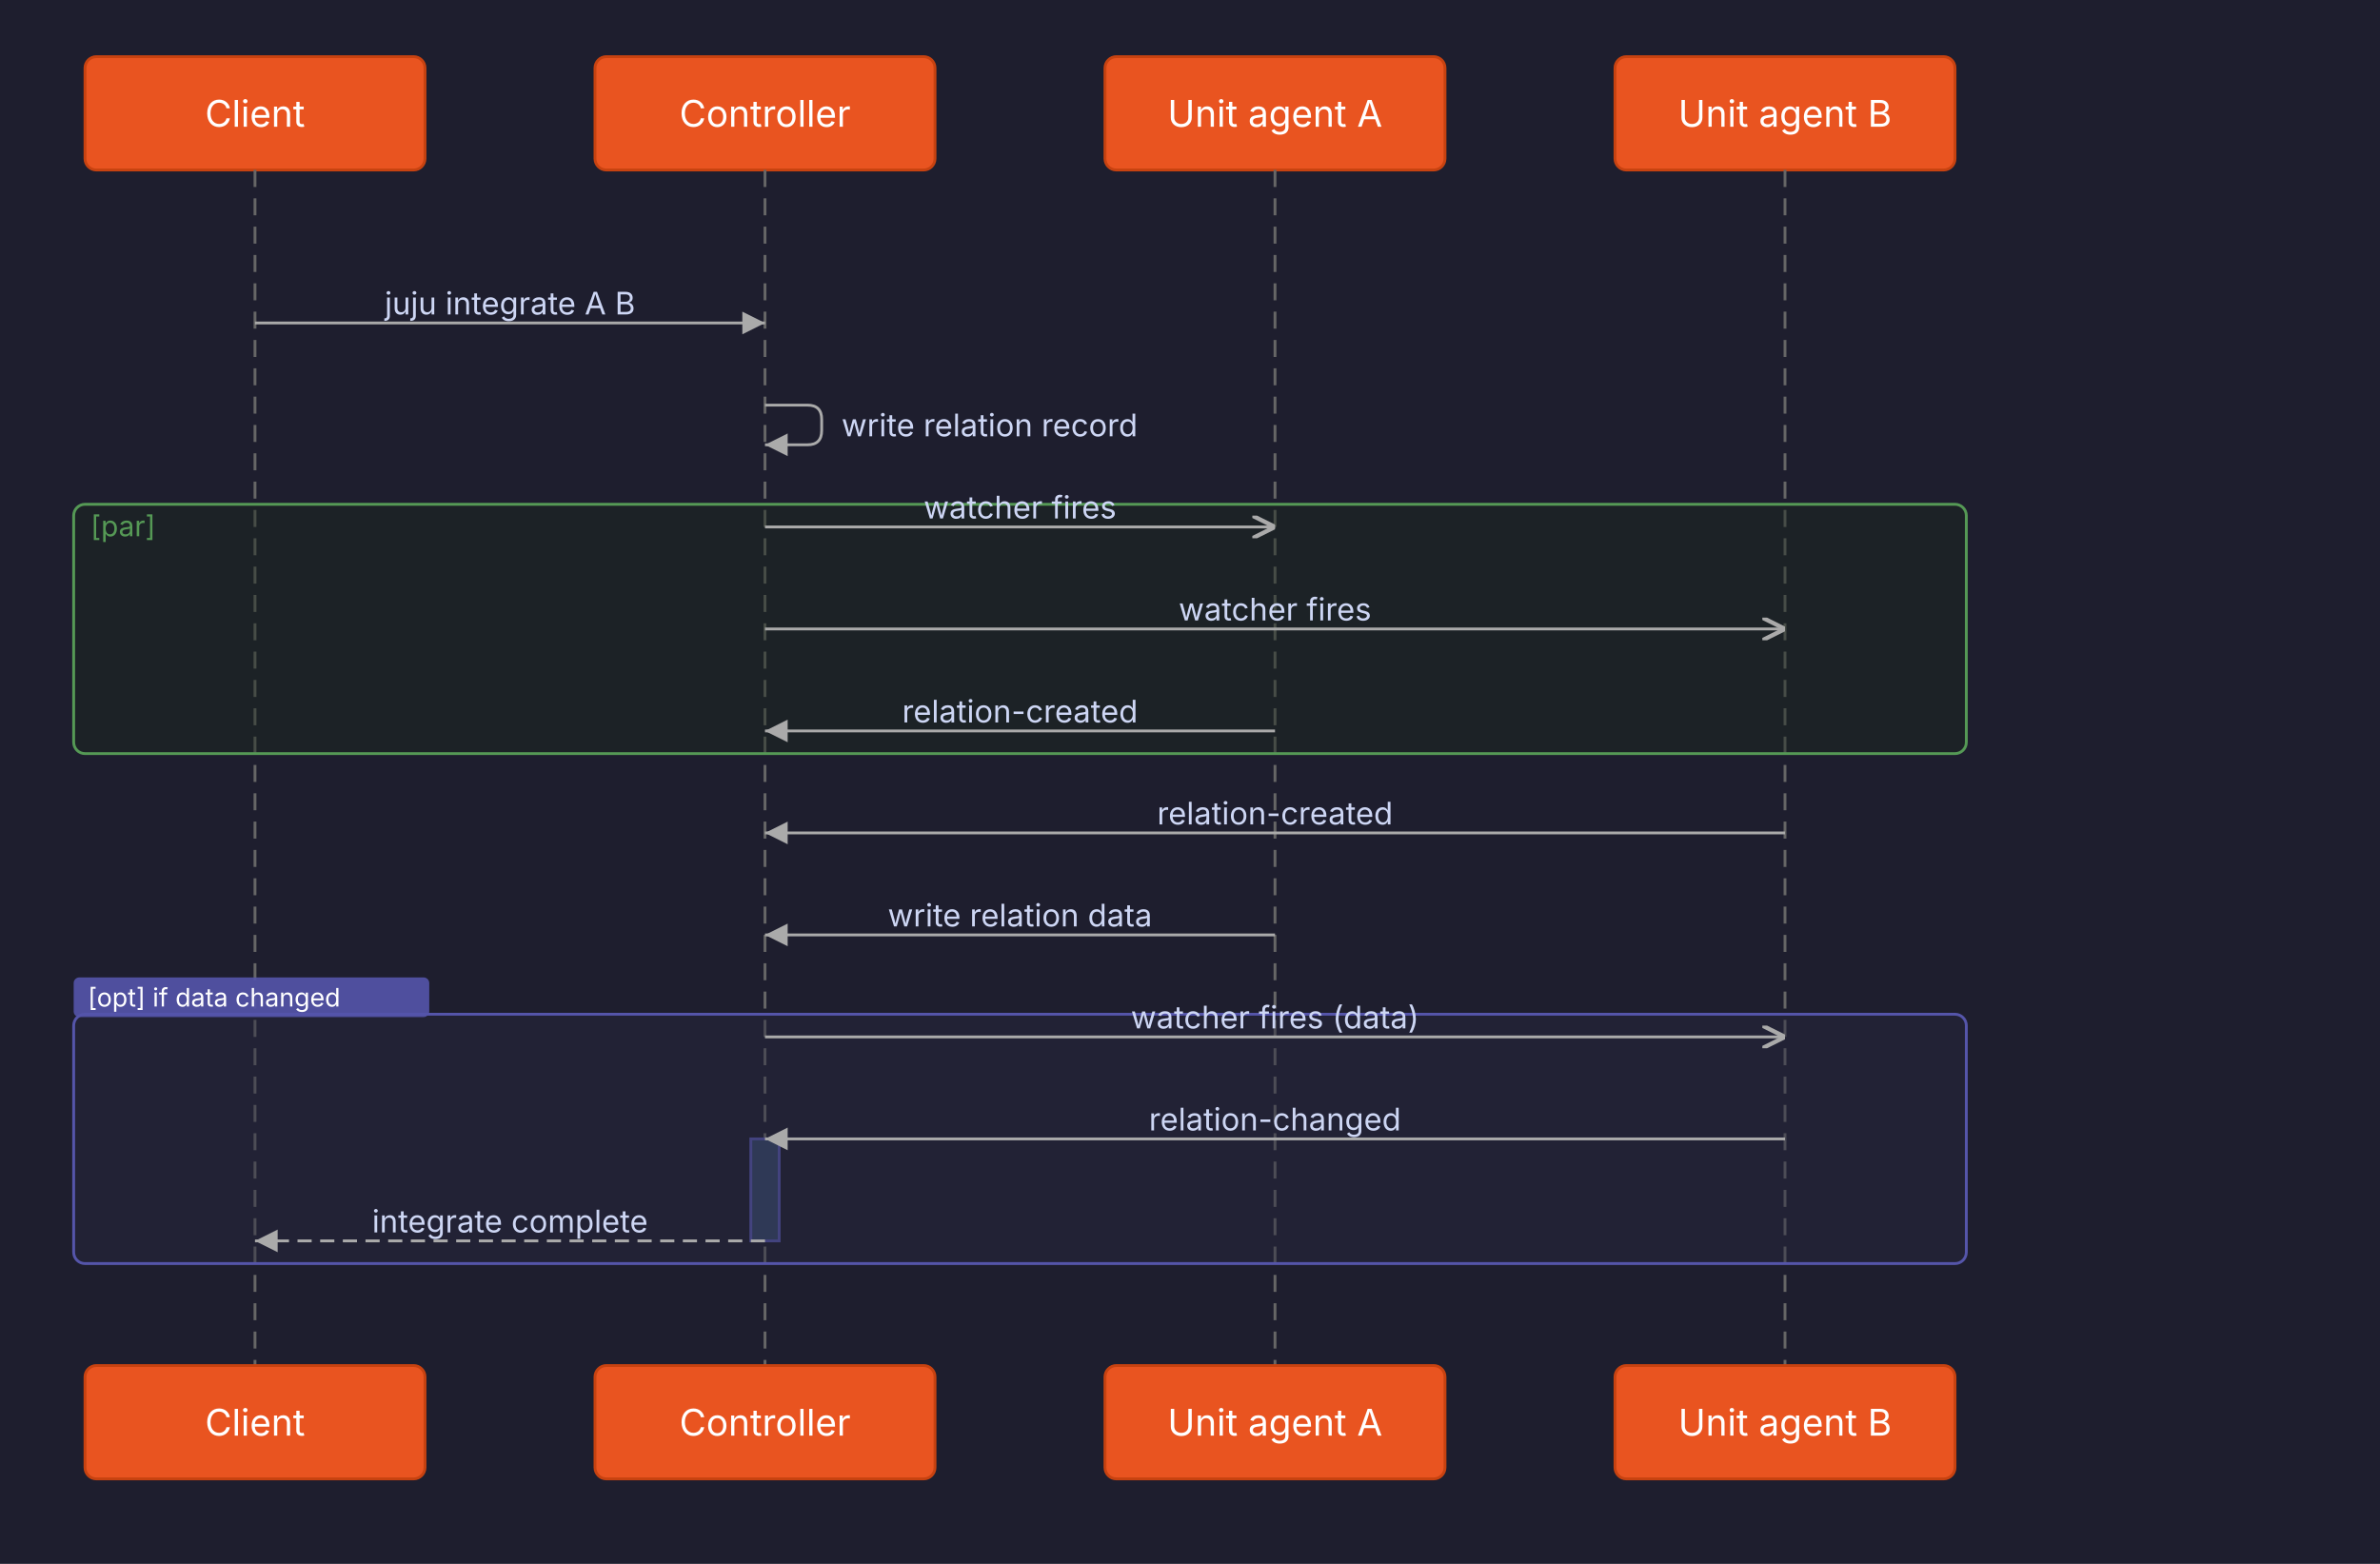
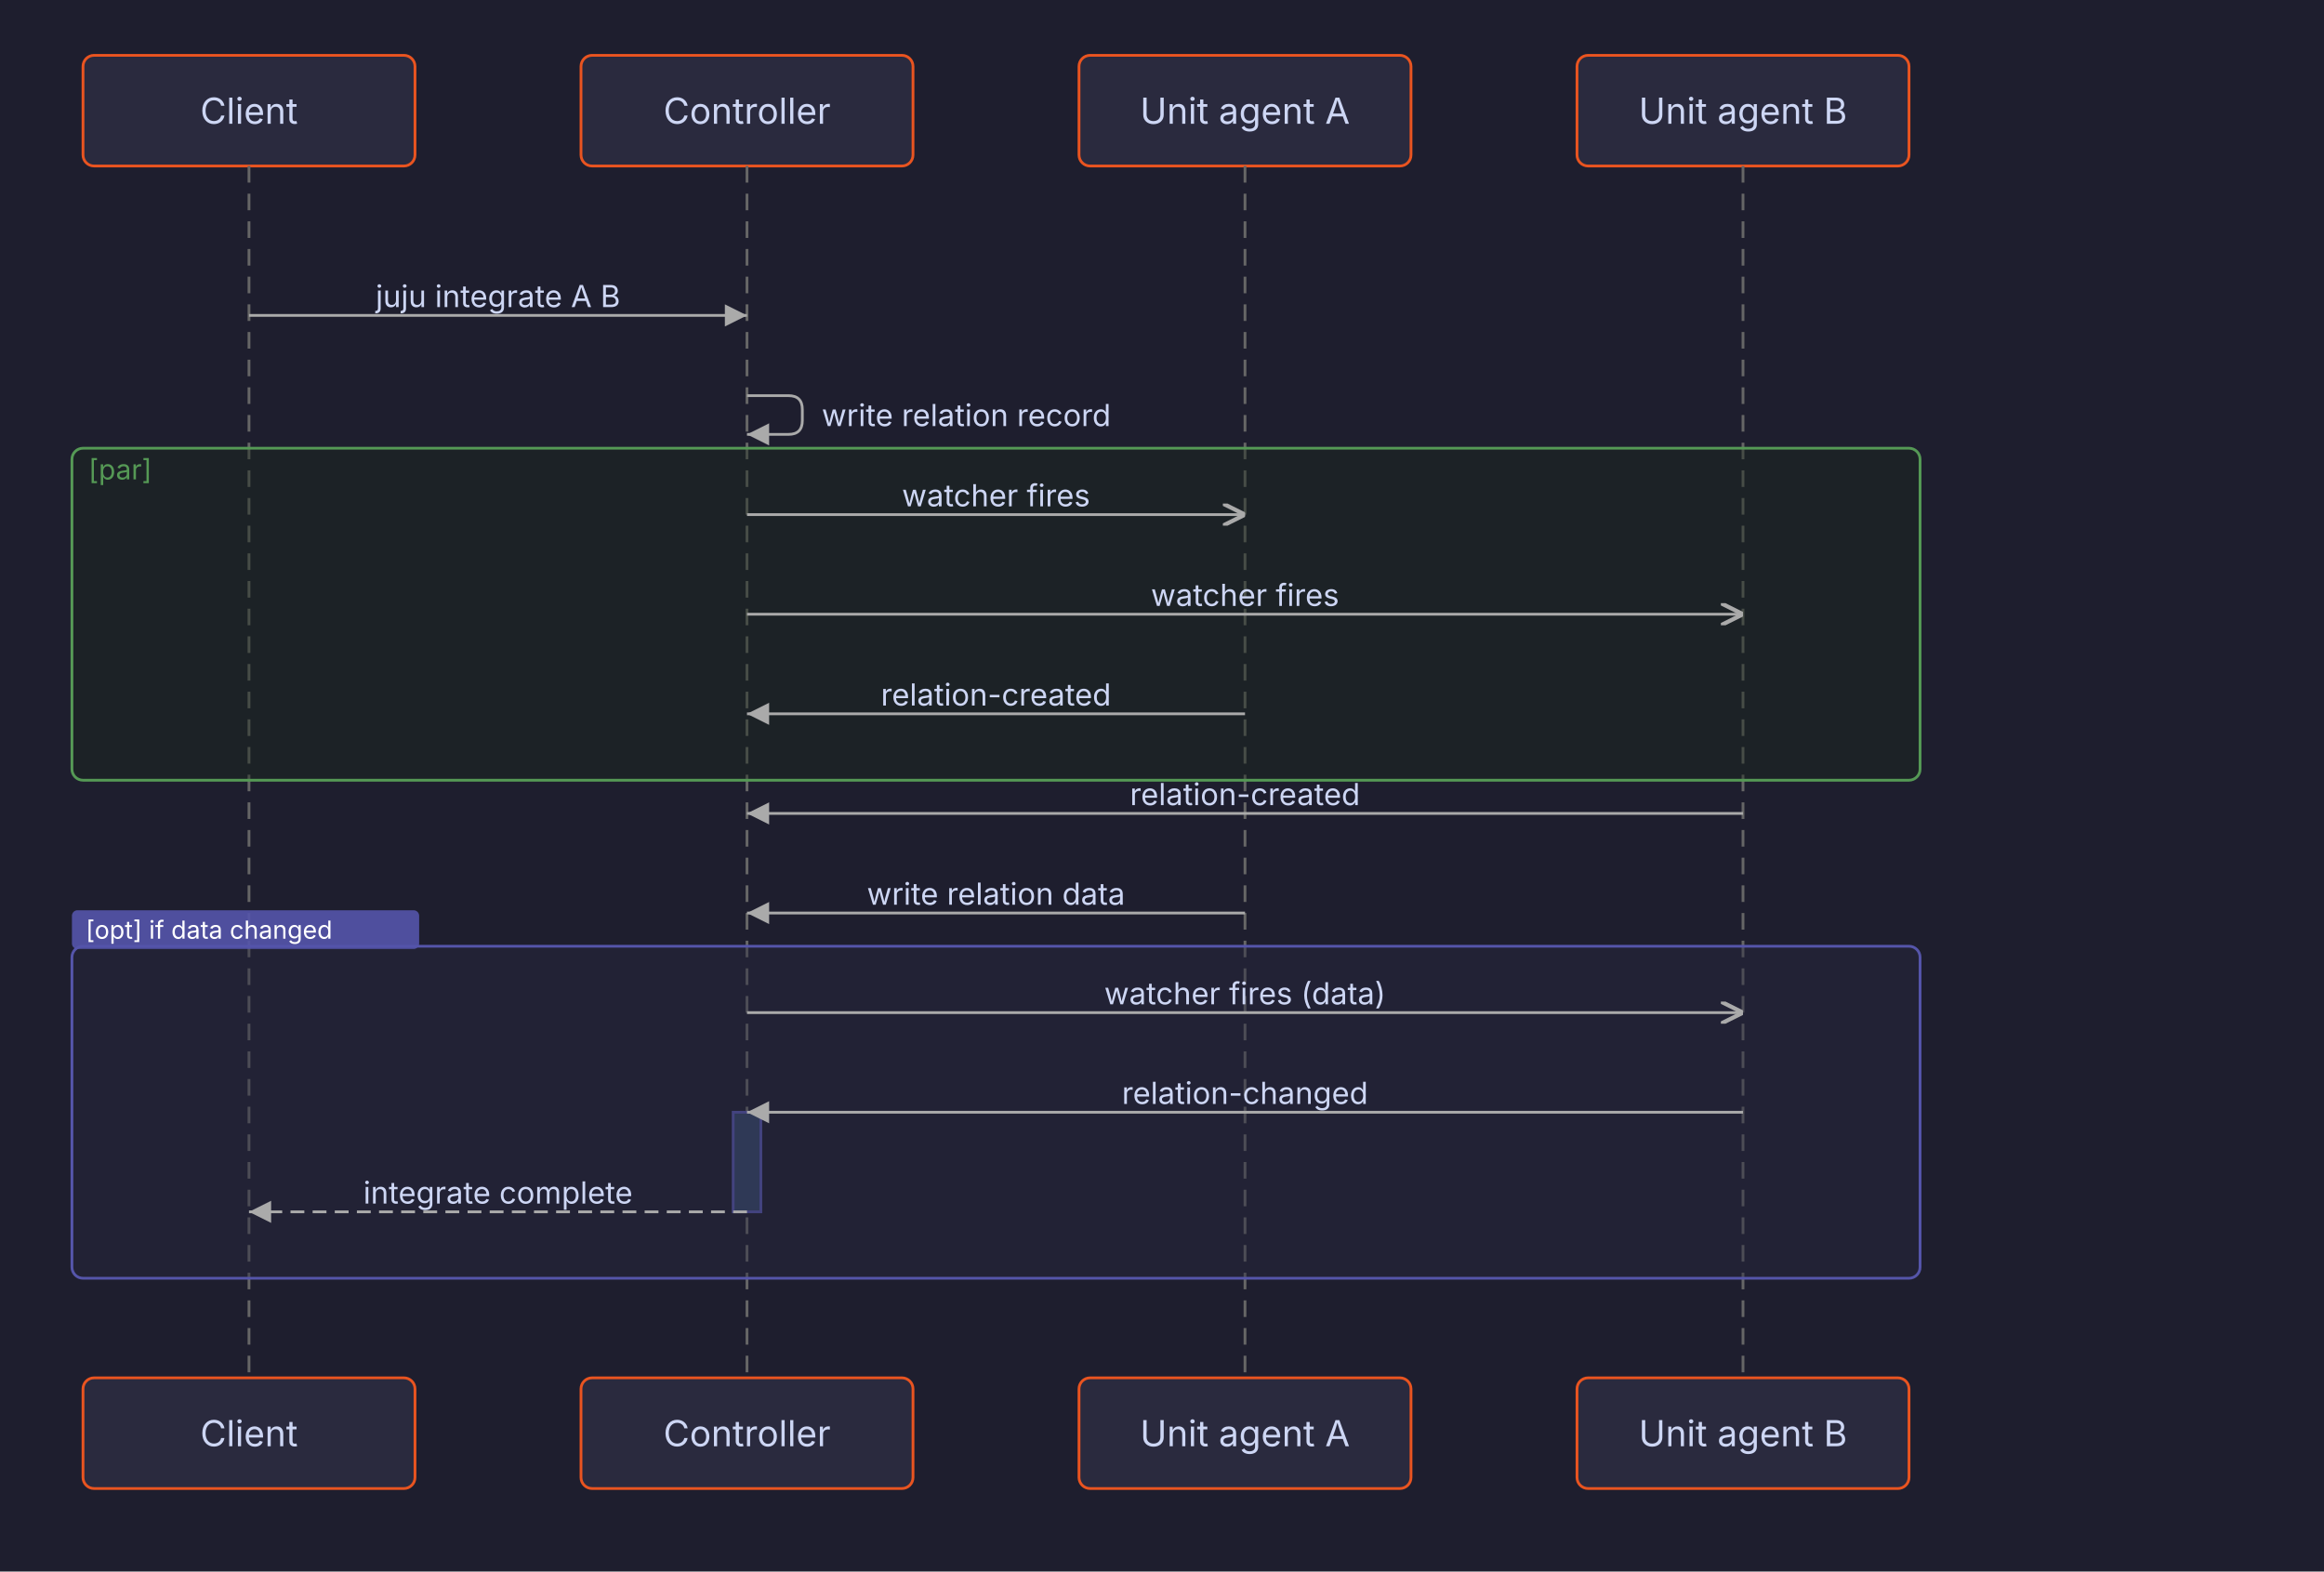
- <svg xmlns="http://www.w3.org/2000/svg" width="840" height="552" viewBox="0 0 840 552">
+ <svg xmlns="http://www.w3.org/2000/svg" width="840" height="568" viewBox="0 0 840 568">
  <defs>
    <marker markerWidth="8" markerHeight="8" viewBox="0 0 8 8" orient="auto" id="seq-arrow" refX="8" refY="4.0">
      <path d="M0,0 L8,4.0 L0,8 Z" fill="#AAAAAA" />
    </marker>
    <marker markerWidth="8" markerHeight="8" viewBox="0 0 8 8" orient="auto" id="seq-arrow-open" refX="8" refY="4.0">
      <path d="M0,0 L8,4.0 L0,8" fill="none" stroke="#AAAAAA" stroke-width="1.5" />
    </marker>
  </defs>
-   <rect x="0" y="0" width="840" height="552" fill="#1E1E2E" />
+   <rect x="0" y="0" width="840" height="568" fill="#1E1E2E" />
  <g>
-     <rect x="30.0" y="20" width="120" height="40" fill="#E95420" stroke="#C74210" stroke-width="1" rx="4" ry="4" />
-     <text x="90.0" y="40.0" font-size="13" font-family="'Ubuntu Sans', Ubuntu, system-ui, -apple-system, sans-serif" fill="#FFFFFF" text-anchor="middle" dominant-baseline="central">Client</text>
-     <rect x="210.0" y="20" width="120" height="40" fill="#E95420" stroke="#C74210" stroke-width="1" rx="4" ry="4" />
-     <text x="270.0" y="40.0" font-size="13" font-family="'Ubuntu Sans', Ubuntu, system-ui, -apple-system, sans-serif" fill="#FFFFFF" text-anchor="middle" dominant-baseline="central">Controller</text>
-     <rect x="390.0" y="20" width="120" height="40" fill="#E95420" stroke="#C74210" stroke-width="1" rx="4" ry="4" />
-     <text x="450.0" y="40.0" font-size="13" font-family="'Ubuntu Sans', Ubuntu, system-ui, -apple-system, sans-serif" fill="#FFFFFF" text-anchor="middle" dominant-baseline="central">Unit agent A</text>
-     <rect x="570.0" y="20" width="120" height="40" fill="#E95420" stroke="#C74210" stroke-width="1" rx="4" ry="4" />
-     <text x="630.0" y="40.0" font-size="13" font-family="'Ubuntu Sans', Ubuntu, system-ui, -apple-system, sans-serif" fill="#FFFFFF" text-anchor="middle" dominant-baseline="central">Unit agent B</text>
-     <path d="M90.0,60 L90.0,482" stroke="#666666" stroke-width="1" stroke-dasharray="6,4" />
-     <path d="M270.0,60 L270.0,482" stroke="#666666" stroke-width="1" stroke-dasharray="6,4" />
-     <path d="M450.0,60 L450.0,482" stroke="#666666" stroke-width="1" stroke-dasharray="6,4" />
-     <path d="M630.0,60 L630.0,482" stroke="#666666" stroke-width="1" stroke-dasharray="6,4" />
+     <rect x="30.0" y="20" width="120" height="40" fill="#2A2A3E" stroke="#E95420" stroke-width="1" rx="4" ry="4" />
+     <text x="90.0" y="40.0" font-size="13" font-family="'Ubuntu Sans', Ubuntu, system-ui, -apple-system, sans-serif" fill="#CDD6F4" text-anchor="middle" dominant-baseline="central">Client</text>
+     <rect x="210.0" y="20" width="120" height="40" fill="#2A2A3E" stroke="#E95420" stroke-width="1" rx="4" ry="4" />
+     <text x="270.0" y="40.0" font-size="13" font-family="'Ubuntu Sans', Ubuntu, system-ui, -apple-system, sans-serif" fill="#CDD6F4" text-anchor="middle" dominant-baseline="central">Controller</text>
+     <rect x="390.0" y="20" width="120" height="40" fill="#2A2A3E" stroke="#E95420" stroke-width="1" rx="4" ry="4" />
+     <text x="450.0" y="40.0" font-size="13" font-family="'Ubuntu Sans', Ubuntu, system-ui, -apple-system, sans-serif" fill="#CDD6F4" text-anchor="middle" dominant-baseline="central">Unit agent A</text>
+     <rect x="570.0" y="20" width="120" height="40" fill="#2A2A3E" stroke="#E95420" stroke-width="1" rx="4" ry="4" />
+     <text x="630.0" y="40.0" font-size="13" font-family="'Ubuntu Sans', Ubuntu, system-ui, -apple-system, sans-serif" fill="#CDD6F4" text-anchor="middle" dominant-baseline="central">Unit agent B</text>
+     <path d="M90.0,60 L90.0,498" stroke="#666666" stroke-width="1" stroke-dasharray="6,4" />
+     <path d="M270.0,60 L270.0,498" stroke="#666666" stroke-width="1" stroke-dasharray="6,4" />
+     <path d="M450.0,60 L450.0,498" stroke="#666666" stroke-width="1" stroke-dasharray="6,4" />
+     <path d="M630.0,60 L630.0,498" stroke="#666666" stroke-width="1" stroke-dasharray="6,4" />
    <g>
      <rect x="265.0" y="402" width="10" height="36" fill="#334466" stroke="#5555AA" stroke-width="1" />
    </g>
    <g>
      <path d="M90.0,114 L270.0,114" stroke="#AAAAAA" stroke-width="1" marker-end="url(#seq-arrow)" />
      <text x="180.0" y="107" font-size="11" font-family="'Ubuntu Sans', Ubuntu, system-ui, -apple-system, sans-serif" fill="#CDD6F4" text-anchor="middle" dominant-baseline="central">juju integrate A B</text>
      <path d="M 270.0,143.0 L 285.0,143.0 Q 290.0,143.0 290.0,148.0 L 290.0,152.0 Q 290.0,157.0 285.0,157.0 L 270.0,157.0" fill="none" stroke="#AAAAAA" stroke-width="1" marker-end="url(#seq-arrow)" />
      <rect x="294.0" y="142" width="132" height="16" fill="#1E1E2E" stroke="none" />
      <text x="297.0" y="150" font-size="11" font-family="'Ubuntu Sans', Ubuntu, system-ui, -apple-system, sans-serif" fill="#CDD6F4" text-anchor="start" dominant-baseline="central">write relation record</text>
-       <rect x="26.0" y="178" width="668.0" height="88" fill="#1A2A1A" stroke="#559955" stroke-width="1" rx="4" ry="4" fill-opacity="0.4" />
-       <text x="32.0" y="182" font-size="10" font-family="'Ubuntu Sans', Ubuntu, system-ui, -apple-system, sans-serif" fill="#559955" dominant-baseline="hanging">[par]</text>
+       <rect x="26.0" y="162" width="668.0" height="120" fill="#1A2A1A" stroke="#559955" stroke-width="1" rx="4" ry="4" fill-opacity="0.4" />
+       <text x="32.0" y="166" font-size="10" font-family="'Ubuntu Sans', Ubuntu, system-ui, -apple-system, sans-serif" fill="#559955" dominant-baseline="hanging">[par]</text>
      <path d="M270.0,186 L450.0,186" stroke="#AAAAAA" stroke-width="1" marker-end="url(#seq-arrow-open)" />
      <text x="360.0" y="179" font-size="11" font-family="'Ubuntu Sans', Ubuntu, system-ui, -apple-system, sans-serif" fill="#CDD6F4" text-anchor="middle" dominant-baseline="central">watcher fires</text>
      <path d="M270.0,222 L630.0,222" stroke="#AAAAAA" stroke-width="1" marker-end="url(#seq-arrow-open)" />
      <text x="450.0" y="215" font-size="11" font-family="'Ubuntu Sans', Ubuntu, system-ui, -apple-system, sans-serif" fill="#CDD6F4" text-anchor="middle" dominant-baseline="central">watcher fires</text>
      <path d="M450.0,258 L270.0,258" stroke="#AAAAAA" stroke-width="1" marker-end="url(#seq-arrow)" />
      <text x="360.0" y="251" font-size="11" font-family="'Ubuntu Sans', Ubuntu, system-ui, -apple-system, sans-serif" fill="#CDD6F4" text-anchor="middle" dominant-baseline="central">relation-created</text>
      <path d="M630.0,294 L270.0,294" stroke="#AAAAAA" stroke-width="1" marker-end="url(#seq-arrow)" />
      <text x="450.0" y="287" font-size="11" font-family="'Ubuntu Sans', Ubuntu, system-ui, -apple-system, sans-serif" fill="#CDD6F4" text-anchor="middle" dominant-baseline="central">relation-created</text>
      <path d="M450.0,330 L270.0,330" stroke="#AAAAAA" stroke-width="1" marker-end="url(#seq-arrow)" />
      <text x="360.0" y="323" font-size="11" font-family="'Ubuntu Sans', Ubuntu, system-ui, -apple-system, sans-serif" fill="#CDD6F4" text-anchor="middle" dominant-baseline="central">write relation data</text>
-       <rect x="26.0" y="358" width="668.0" height="88" fill="#2A2A40" stroke="#5555AA" stroke-width="1" rx="4" ry="4" fill-opacity="0.4" />
-       <rect x="26.0" y="345" width="125.5" height="14" fill="#5555AA" stroke="none" rx="2" ry="2" fill-opacity="0.9" />
-       <text x="31.0" y="352.0" font-size="9" font-family="'Ubuntu Sans', Ubuntu, system-ui, -apple-system, sans-serif" fill="#FFFFFF" dominant-baseline="central">[opt] if data changed</text>
+       <rect x="26.0" y="342" width="668.0" height="120" fill="#2A2A40" stroke="#5555AA" stroke-width="1" rx="4" ry="4" fill-opacity="0.4" />
+       <rect x="26.0" y="329" width="125.5" height="14" fill="#5555AA" stroke="none" rx="2" ry="2" fill-opacity="0.9" />
+       <text x="31.0" y="336.0" font-size="9" font-family="'Ubuntu Sans', Ubuntu, system-ui, -apple-system, sans-serif" fill="#FFFFFF" dominant-baseline="central">[opt] if data changed</text>
      <path d="M270.0,366 L630.0,366" stroke="#AAAAAA" stroke-width="1" marker-end="url(#seq-arrow-open)" />
      <text x="450.0" y="359" font-size="11" font-family="'Ubuntu Sans', Ubuntu, system-ui, -apple-system, sans-serif" fill="#CDD6F4" text-anchor="middle" dominant-baseline="central">watcher fires (data)</text>
      <path d="M630.0,402 L270.0,402" stroke="#AAAAAA" stroke-width="1" marker-end="url(#seq-arrow)" />
      <text x="450.0" y="395" font-size="11" font-family="'Ubuntu Sans', Ubuntu, system-ui, -apple-system, sans-serif" fill="#CDD6F4" text-anchor="middle" dominant-baseline="central">relation-changed</text>
      <path d="M270.0,438 L90.0,438" stroke="#AAAAAA" stroke-width="1" marker-end="url(#seq-arrow)" stroke-dasharray="5,3" />
      <text x="180.0" y="431" font-size="11" font-family="'Ubuntu Sans', Ubuntu, system-ui, -apple-system, sans-serif" fill="#CDD6F4" text-anchor="middle" dominant-baseline="central">integrate complete</text>
    </g>
-     <rect x="30.0" y="482" width="120" height="40" fill="#E95420" stroke="#C74210" stroke-width="1" rx="4" ry="4" />
-     <text x="90.0" y="502.0" font-size="13" font-family="'Ubuntu Sans', Ubuntu, system-ui, -apple-system, sans-serif" fill="#FFFFFF" text-anchor="middle" dominant-baseline="central">Client</text>
-     <rect x="210.0" y="482" width="120" height="40" fill="#E95420" stroke="#C74210" stroke-width="1" rx="4" ry="4" />
-     <text x="270.0" y="502.0" font-size="13" font-family="'Ubuntu Sans', Ubuntu, system-ui, -apple-system, sans-serif" fill="#FFFFFF" text-anchor="middle" dominant-baseline="central">Controller</text>
-     <rect x="390.0" y="482" width="120" height="40" fill="#E95420" stroke="#C74210" stroke-width="1" rx="4" ry="4" />
-     <text x="450.0" y="502.0" font-size="13" font-family="'Ubuntu Sans', Ubuntu, system-ui, -apple-system, sans-serif" fill="#FFFFFF" text-anchor="middle" dominant-baseline="central">Unit agent A</text>
-     <rect x="570.0" y="482" width="120" height="40" fill="#E95420" stroke="#C74210" stroke-width="1" rx="4" ry="4" />
-     <text x="630.0" y="502.0" font-size="13" font-family="'Ubuntu Sans', Ubuntu, system-ui, -apple-system, sans-serif" fill="#FFFFFF" text-anchor="middle" dominant-baseline="central">Unit agent B</text>
+     <rect x="30.0" y="498" width="120" height="40" fill="#2A2A3E" stroke="#E95420" stroke-width="1" rx="4" ry="4" />
+     <text x="90.0" y="518.0" font-size="13" font-family="'Ubuntu Sans', Ubuntu, system-ui, -apple-system, sans-serif" fill="#CDD6F4" text-anchor="middle" dominant-baseline="central">Client</text>
+     <rect x="210.0" y="498" width="120" height="40" fill="#2A2A3E" stroke="#E95420" stroke-width="1" rx="4" ry="4" />
+     <text x="270.0" y="518.0" font-size="13" font-family="'Ubuntu Sans', Ubuntu, system-ui, -apple-system, sans-serif" fill="#CDD6F4" text-anchor="middle" dominant-baseline="central">Controller</text>
+     <rect x="390.0" y="498" width="120" height="40" fill="#2A2A3E" stroke="#E95420" stroke-width="1" rx="4" ry="4" />
+     <text x="450.0" y="518.0" font-size="13" font-family="'Ubuntu Sans', Ubuntu, system-ui, -apple-system, sans-serif" fill="#CDD6F4" text-anchor="middle" dominant-baseline="central">Unit agent A</text>
+     <rect x="570.0" y="498" width="120" height="40" fill="#2A2A3E" stroke="#E95420" stroke-width="1" rx="4" ry="4" />
+     <text x="630.0" y="518.0" font-size="13" font-family="'Ubuntu Sans', Ubuntu, system-ui, -apple-system, sans-serif" fill="#CDD6F4" text-anchor="middle" dominant-baseline="central">Unit agent B</text>
  </g>
</svg>
